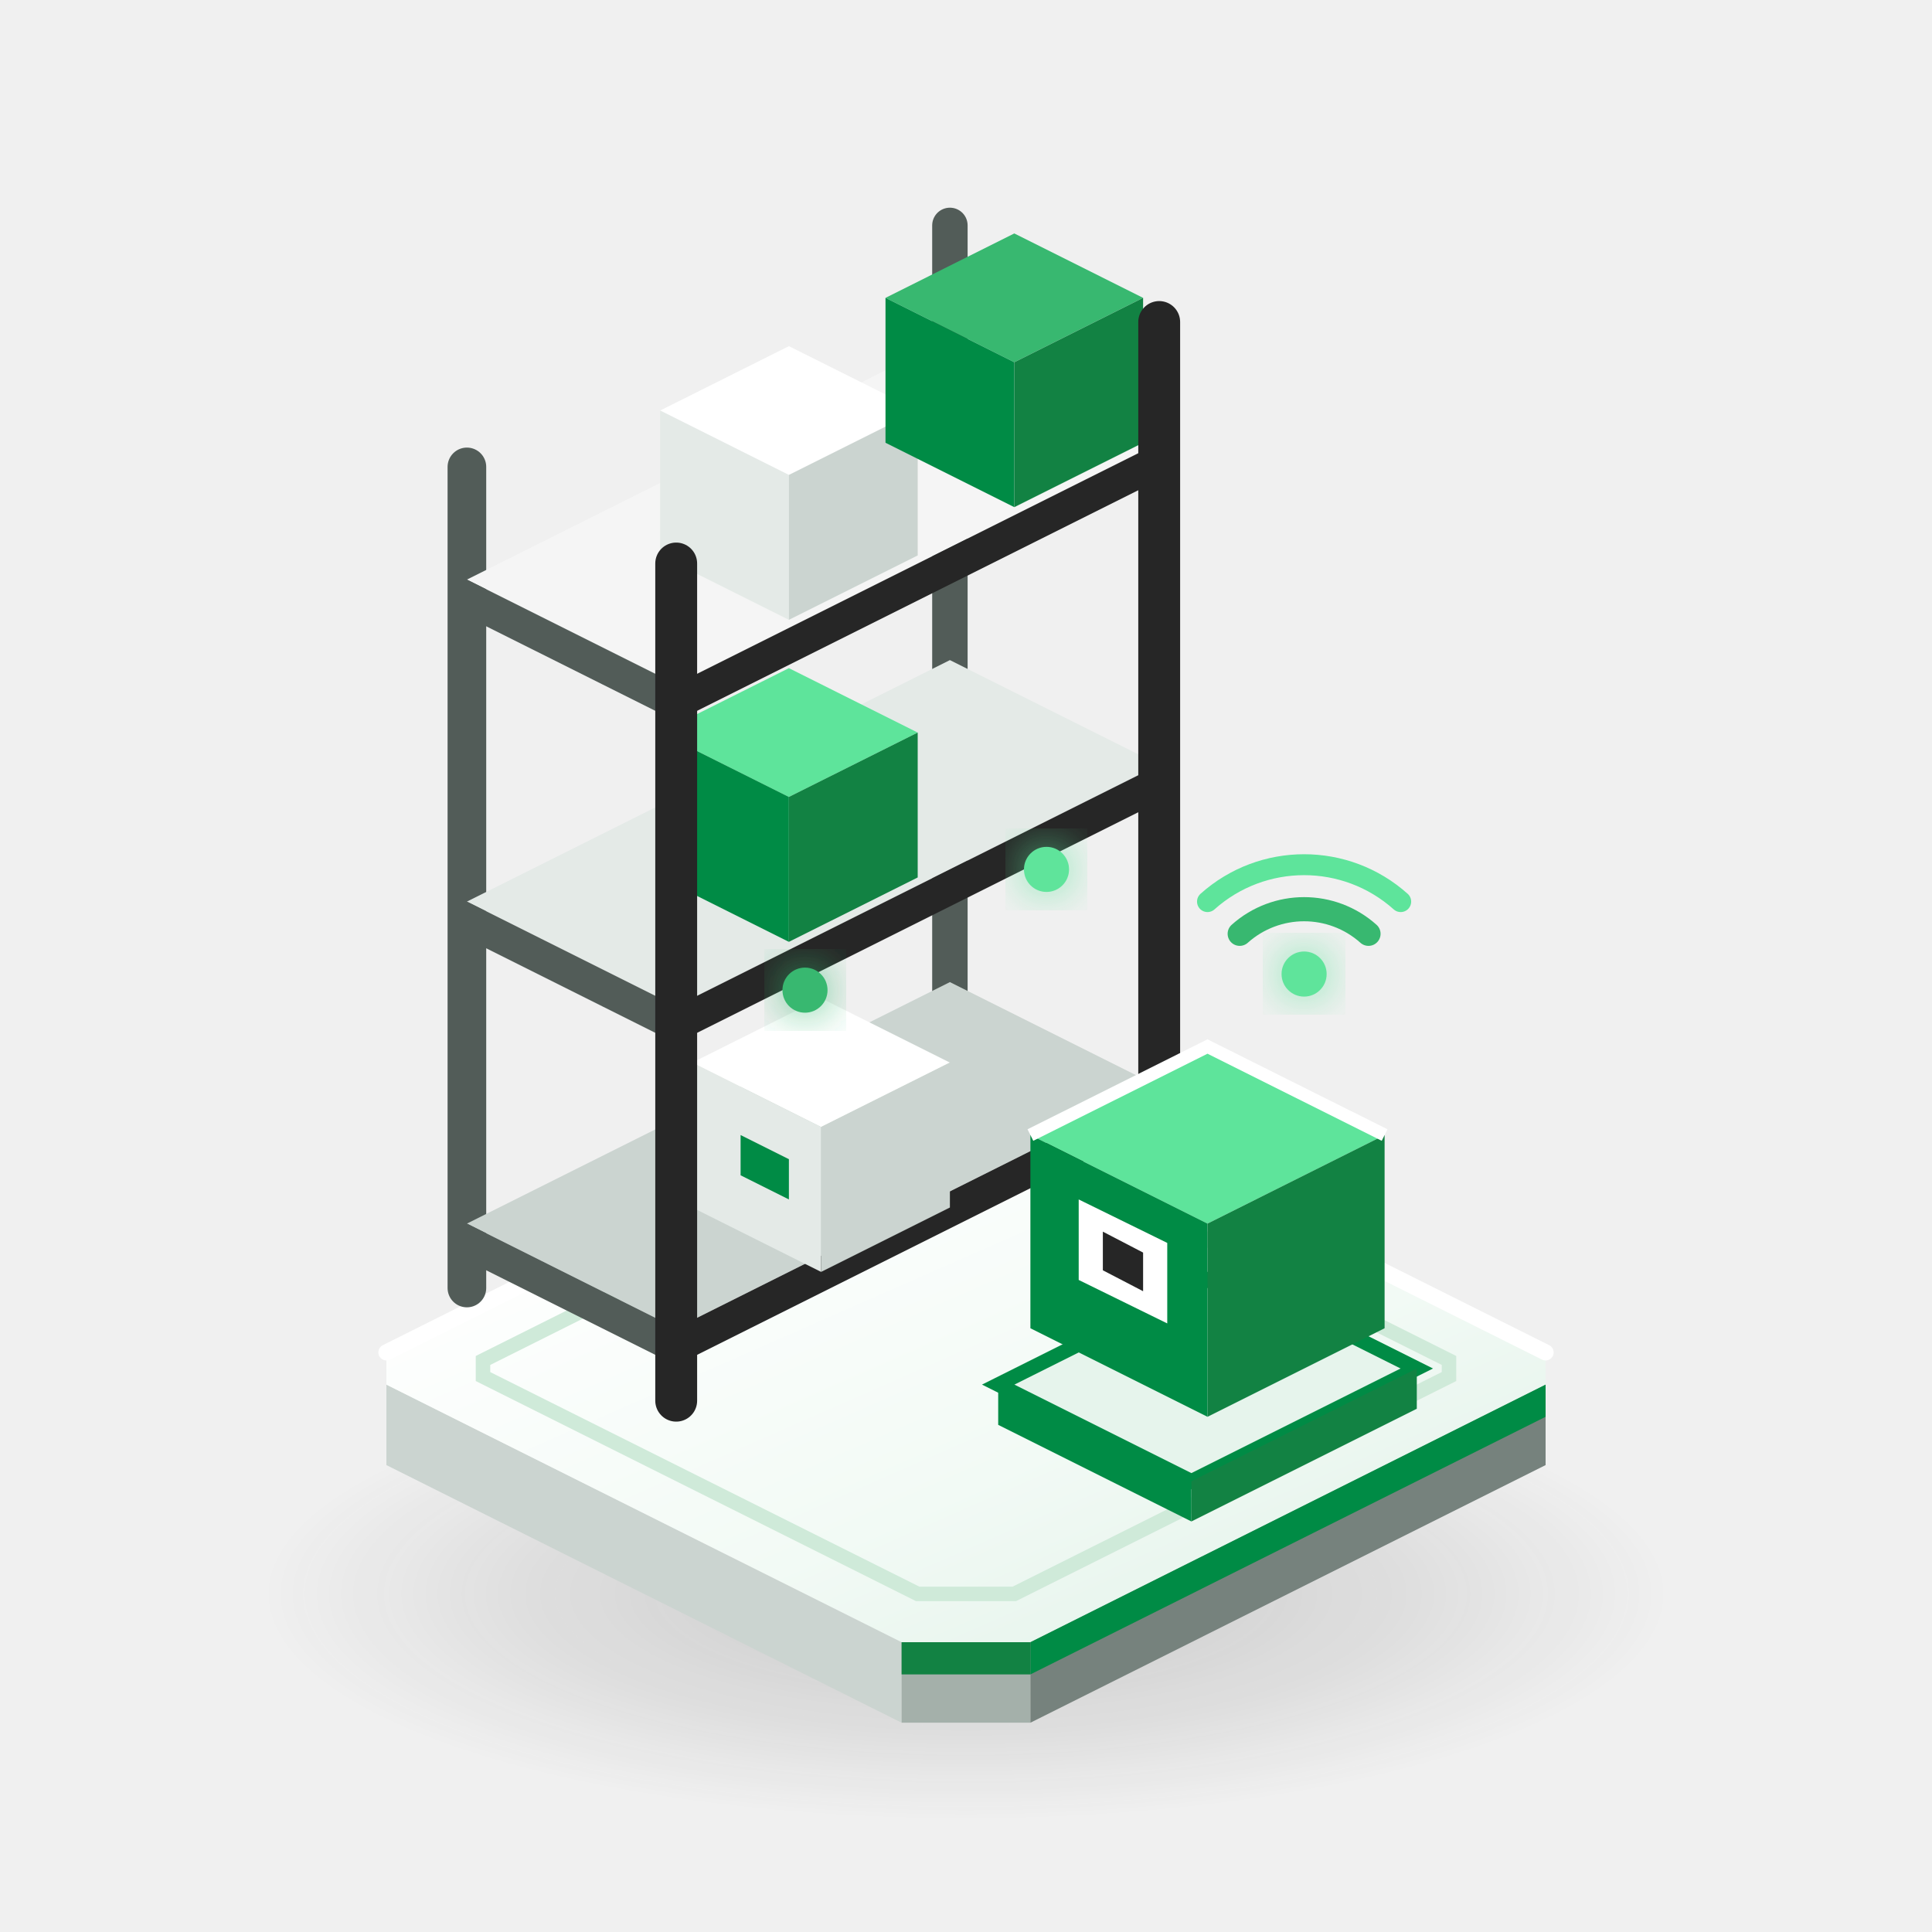
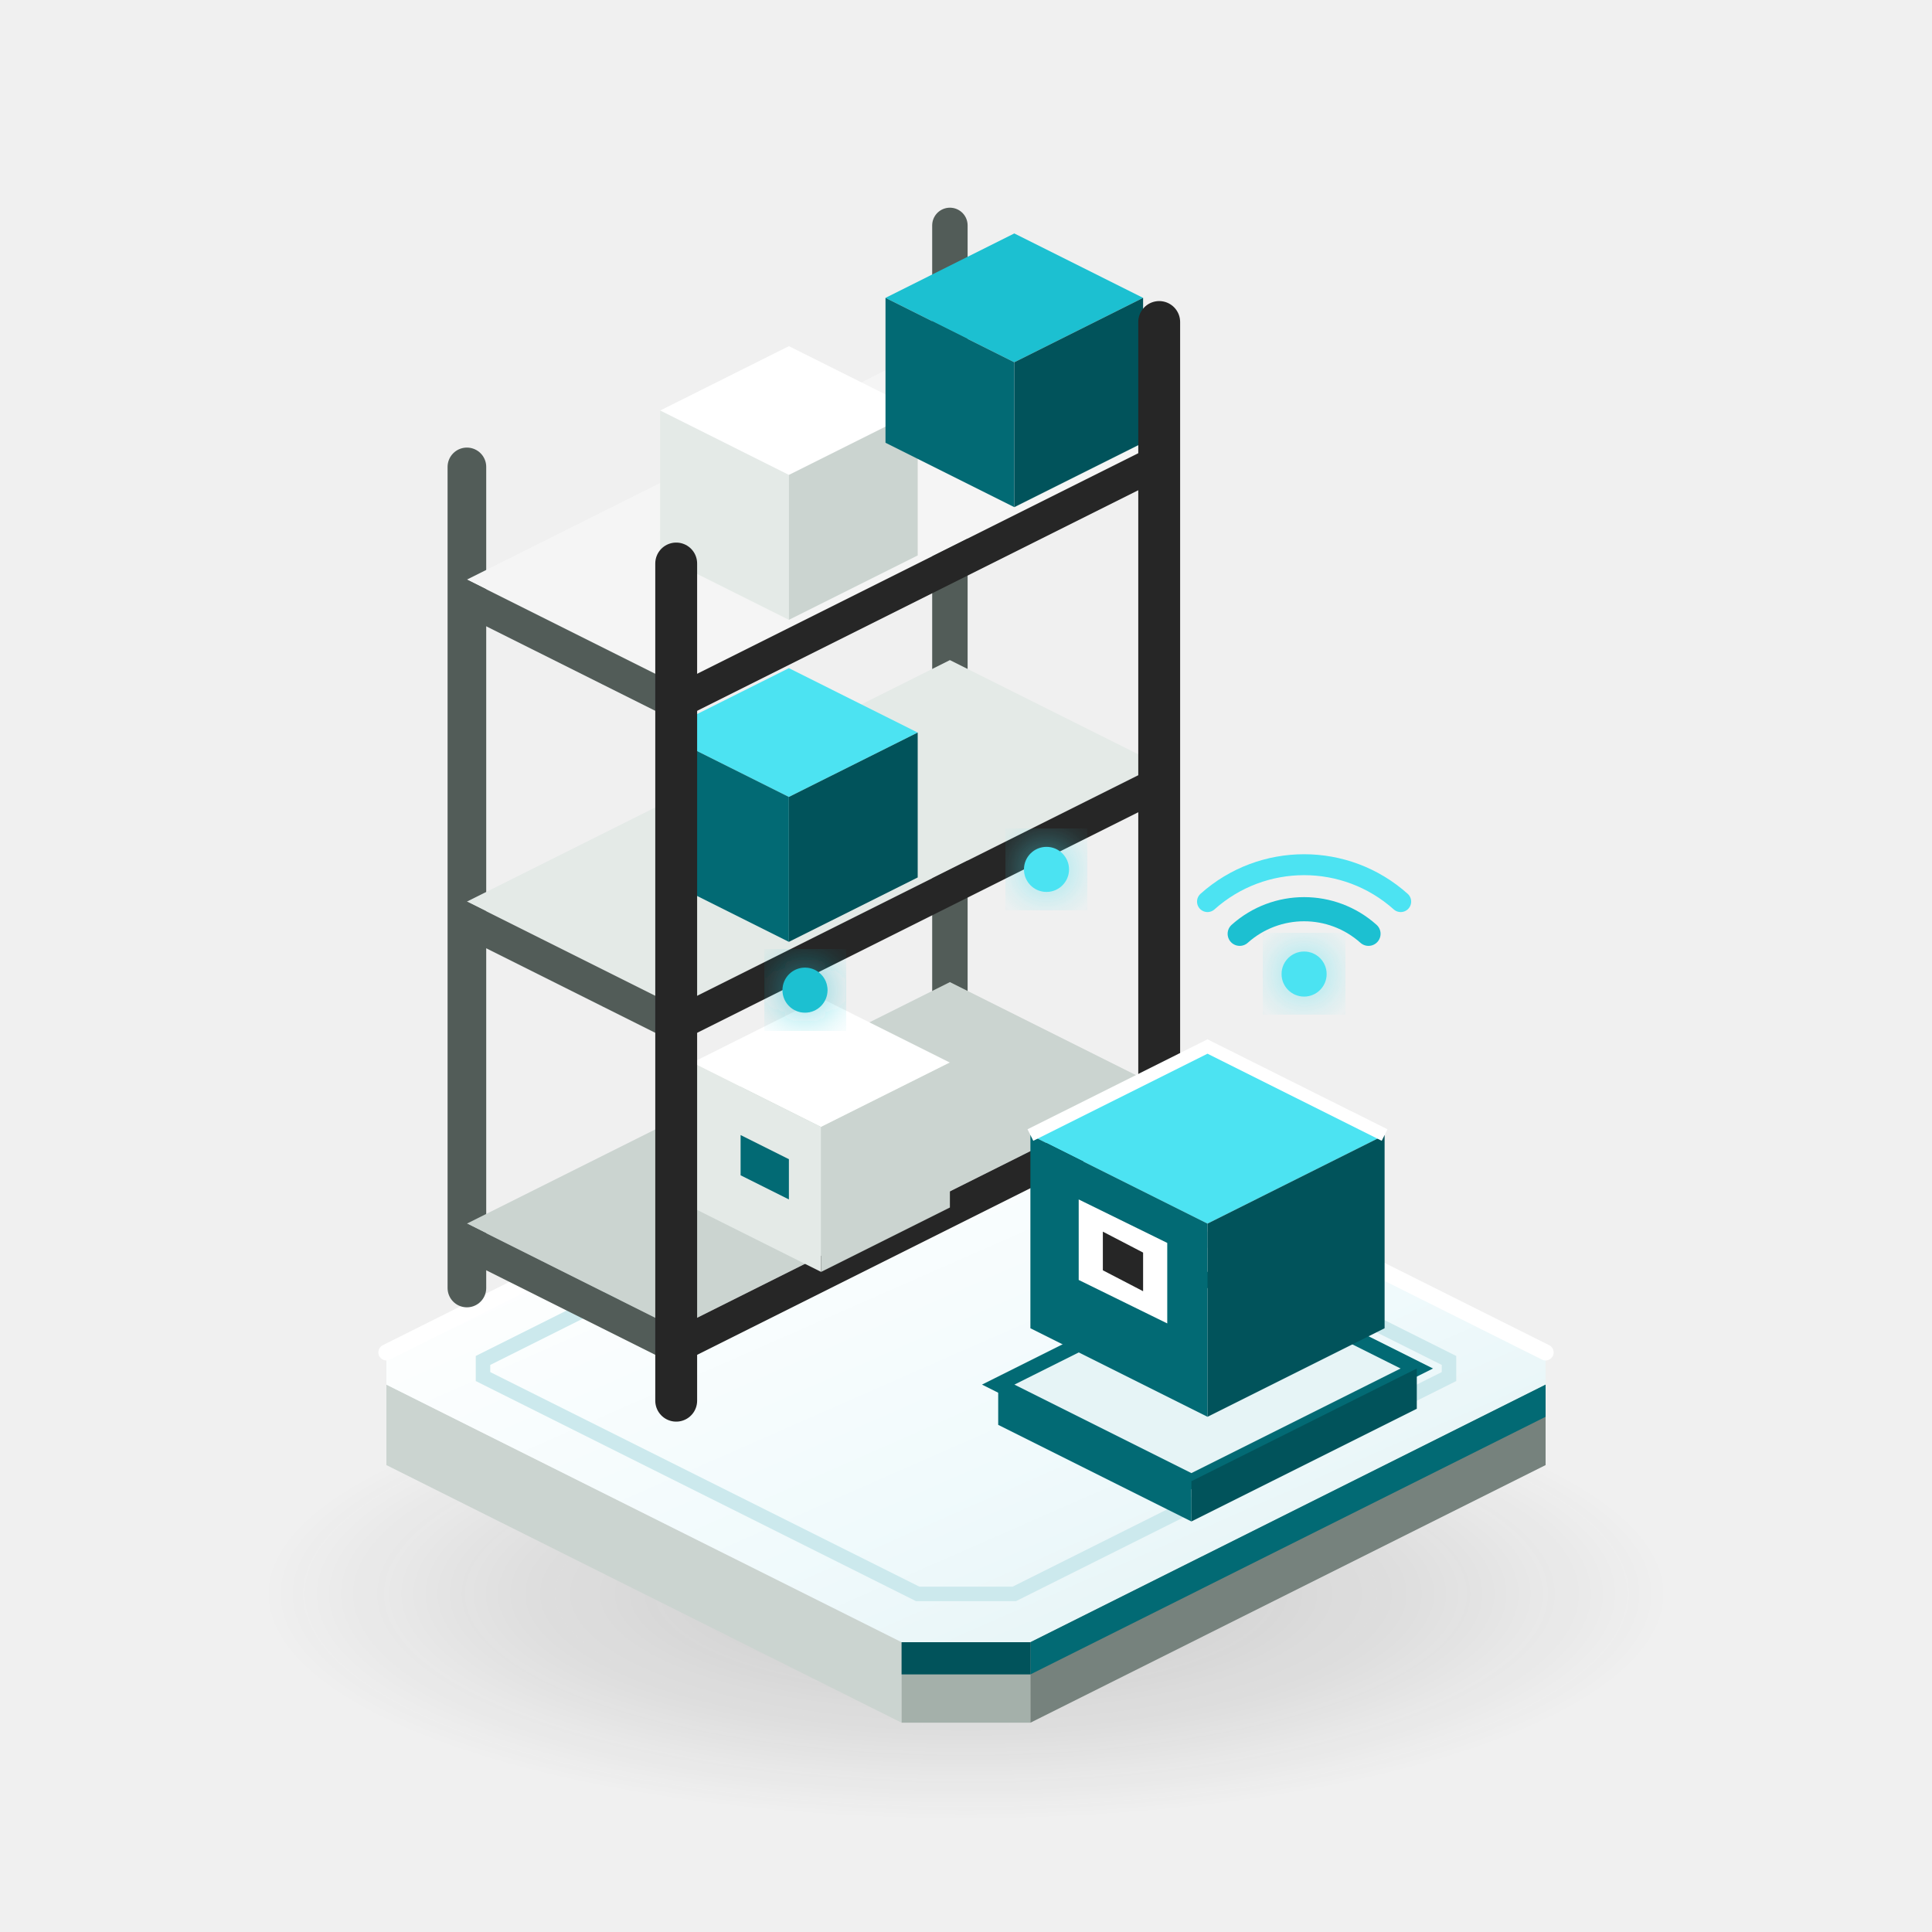
<svg xmlns="http://www.w3.org/2000/svg" viewBox="0 0 120 120" width="120" height="120" fill="none">
  <defs>
    <radialGradient id="wms-shadow" cx="50%" cy="50%" r="50%">
      <stop offset="0%" stop-color="#262626" stop-opacity="0.20" />
      <stop offset="65%" stop-color="#262626" stop-opacity="0.08" />
      <stop offset="100%" stop-color="#262626" stop-opacity="0" />
    </radialGradient>
    <linearGradient id="wms-deck" x1="20%" y1="15%" x2="85%" y2="85%">
      <stop offset="0%" stop-color="#FFFFFF" />
-       <stop offset="65%" stop-color="#F2FAF5" />
-       <stop offset="100%" stop-color="#E6F4EC" />
+       <stop offset="65%" stop-color="#F0FAFC" />
+       <stop offset="100%" stop-color="#E6F4F6" />
    </linearGradient>
    <filter id="wms-glow" x="-40%" y="-40%" width="180%" height="180%">
      <feGaussianBlur stdDeviation="1.5" result="blur" />
      <feMerge>
        <feMergeNode in="blur" />
        <feMergeNode in="SourceGraphic" />
      </feMerge>
    </filter>
    <style>
      .wms-active-box { animation: wms-glide 4s ease-in-out infinite; }
      .wms-rfid-1 { animation: wms-wave 2.2s ease-out 0s infinite; }
      .wms-rfid-2 { animation: wms-wave 2.2s ease-out 0.55s infinite; }
      .wms-bay-led-1 { animation: wms-led 2.8s ease-in-out 0s infinite; }
      .wms-bay-led-2 { animation: wms-led 2.8s ease-in-out 1.4s infinite; }
      @keyframes wms-glide {
        0%, 100% { transform: translate(0px, 0px); }
        45%, 60% { transform: translate(-8px, -10px); }
      }
      @keyframes wms-wave {
        0% { transform: scale(0.7); opacity: 0.95; }
        100% { transform: scale(1.65); opacity: 0; }
      }
      @keyframes wms-led {
        0%, 100% { opacity: 0.45; }
        50% { opacity: 1; }
      }
      @media (prefers-reduced-motion: reduce) {
        *, *::before, *::after { animation: none !important; }
      }
    </style>
  </defs>
  <ellipse cx="60" cy="99" rx="44" ry="14" fill="url(#wms-shadow)" />
  <g id="wms-plinth">
    <polygon points="24,86 56,102 56,107 24,91" fill="#CBD4D0" />
    <polygon points="56,102 64,102 64,107 56,107" fill="#A4B0AA" />
    <polygon points="64,102 96,86 96,91 64,107" fill="#76827D" />
    <polygon points="56,68 64,68 96,84 96,86 64,102 56,102 24,86 24,84" fill="url(#wms-deck)" />
    <polyline points="24,84 56,68 64,68 96,84" stroke="#FFFFFF" stroke-width="1" stroke-linecap="round" />
-     <polygon points="57,71 63,71 90,84.5 90,85.5 63,99 57,99 30,85.5 30,84.5" fill="none" stroke="#CFEAD9" stroke-width="0.9" />
-     <polygon points="64,102 96,86 96,88 64,104" fill="#008B45" />
-     <polygon points="56,102 64,102 64,104 56,104" fill="#128243" />
+     <polygon points="57,71 63,71 90,84.5 90,85.5 63,99 57,99 30,85.5 30,84.5" fill="none" stroke="#CCE9ED" stroke-width="0.9" />
+     <polygon points="64,102 96,86 96,88 64,104" fill="#026A74" />
+     <polygon points="56,102 64,102 64,104 56,104" fill="#01535B" />
  </g>
  <g id="wms-rack">
    <line x1="29" y1="29" x2="29" y2="80" stroke="#525C58" stroke-width="2.4" stroke-linecap="round" />
    <line x1="59" y1="14" x2="59" y2="65" stroke="#525C58" stroke-width="2.2" stroke-linecap="round" />
    <polygon points="29,76 59,61 72,67.5 42,82.5" fill="#CBD4D0" />
    <polygon points="29,76 42,82.5 42,84.8 29,78.3" fill="#525C58" />
    <polygon points="42,82.5 72,67.5 72,69.8 42,84.8" fill="#262626" />
    <polygon points="29,56 59,41 72,47.5 42,62.5" fill="#E4EAE7" />
    <polygon points="29,56 42,62.5 42,64.8 29,58.3" fill="#525C58" />
    <polygon points="42,62.5 72,47.5 72,49.8 42,64.8" fill="#262626" />
    <g id="wms-box-bot">
      <polygon points="43,66 51,62 59,66 51,70" fill="#FFFFFF" />
      <polygon points="43,66 51,70 51,79 43,75" fill="#E4EAE7" />
      <polygon points="51,70 59,66 59,75 51,79" fill="#CBD4D0" />
-       <polygon points="46,70.5 49,72 49,74.5 46,73" fill="#008B45" />
+       <polygon points="46,70.5 49,72 49,74.5 46,73" fill="#026A74" />
    </g>
    <g id="wms-box-mid">
-       <polygon points="41,45.5 49,41.5 57,45.5 49,49.5" fill="#5EE49B" />
-       <polygon points="41,45.5 49,49.5 49,58.5 41,54.5" fill="#008B45" />
-       <polygon points="49,49.5 57,45.5 57,54.5 49,58.5" fill="#128243" />
+       <polygon points="41,45.5 49,41.5 57,45.5 49,49.5" fill="#4CE3F2" />
+       <polygon points="41,45.5 49,49.5 49,58.5 41,54.5" fill="#026A74" />
+       <polygon points="49,49.5 57,45.5 57,54.5 49,58.5" fill="#01535B" />
    </g>
    <polygon points="29,36 59,21 72,27.5 42,42.5" fill="#F5F5F5" />
    <polygon points="29,36 42,42.5 42,44.8 29,38.3" fill="#525C58" />
    <polygon points="42,42.5 72,27.5 72,29.8 42,44.8" fill="#262626" />
    <g id="wms-box-top1">
      <polygon points="41,25.5 49,21.5 57,25.5 49,29.5" fill="#FFFFFF" />
      <polygon points="41,25.5 49,29.5 49,38.5 41,34.5" fill="#E4EAE7" />
      <polygon points="49,29.5 57,25.5 57,34.5 49,38.5" fill="#CBD4D0" />
    </g>
    <g id="wms-box-top2">
-       <polygon points="55,18.5 63,14.5 71,18.5 63,22.5" fill="#38B870" />
-       <polygon points="55,18.5 63,22.5 63,31.5 55,27.5" fill="#008B45" />
-       <polygon points="63,22.5 71,18.5 71,27.5 63,31.5" fill="#128243" />
+       <polygon points="55,18.5 63,14.5 71,18.5 63,22.5" fill="#1CC0D1" />
+       <polygon points="55,18.5 63,22.5 63,31.5 55,27.5" fill="#026A74" />
+       <polygon points="63,22.5 71,18.5 71,27.5 63,31.5" fill="#01535B" />
    </g>
    <line x1="42" y1="35" x2="42" y2="87" stroke="#262626" stroke-width="2.6" stroke-linecap="round" />
    <line x1="72" y1="20" x2="72" y2="72" stroke="#262626" stroke-width="2.6" stroke-linecap="round" />
-     <circle class="wms-bay-led-1" cx="50" cy="61.5" r="1.4" fill="#38B870" filter="url(#wms-glow)" />
-     <circle class="wms-bay-led-2" cx="65" cy="54" r="1.4" fill="#5EE49B" filter="url(#wms-glow)" />
+     <circle class="wms-bay-led-1" cx="50" cy="61.5" r="1.4" fill="#1CC0D1" filter="url(#wms-glow)" />
+     <circle class="wms-bay-led-2" cx="65" cy="54" r="1.4" fill="#4CE3F2" filter="url(#wms-glow)" />
  </g>
-   <polygon points="62,86 76,79 88,85 74,92" fill="#E6F4EC" stroke="#008B45" stroke-width="0.9" />
-   <polygon points="62,86 74,92 74,94.5 62,88.5" fill="#008B45" />
-   <polygon points="74,92 88,85 88,87.5 74,94.5" fill="#128243" />
+   <polygon points="62,86 76,79 88,85 74,92" fill="#E6F4F6" stroke="#026A74" stroke-width="0.9" />
+   <polygon points="62,86 74,92 74,94.5 62,88.5" fill="#026A74" />
+   <polygon points="74,92 88,85 88,87.5 74,94.5" fill="#01535B" />
  <g class="wms-active-box">
-     <polygon points="75,65 86,70.5 75,76 64,70.5" fill="#5EE49B" />
-     <polygon points="64,70.5 75,76 75,88 64,82.5" fill="#008B45" />
-     <polygon points="75,76 86,70.5 86,82.5 75,88" fill="#128243" />
+     <polygon points="75,65 86,70.5 75,76 64,70.5" fill="#4CE3F2" />
+     <polygon points="64,70.5 75,76 75,88 64,82.5" fill="#026A74" />
+     <polygon points="75,76 86,70.5 86,82.5 75,88" fill="#01535B" />
    <polyline points="64,70.5 75,65 86,70.5" stroke="#FFFFFF" stroke-width="0.8" />
    <polygon points="67,74.5 72.5,77.2 72.5,82.2 67,79.5" fill="#FFFFFF" />
    <polygon points="68.5,76.5 71,77.8 71,80.2 68.5,78.9" fill="#262626" />
    <g transform="translate(81, 61)">
-       <path class="wms-rfid-1" d="M -4,-3 A 6 6 0 0 1 4,-3" stroke="#38B870" stroke-width="1.5" stroke-linecap="round" />
-       <path class="wms-rfid-2" d="M -6,-5 A 9 9 0 0 1 6,-5" stroke="#5EE49B" stroke-width="1.3" stroke-linecap="round" />
-       <circle cx="0" cy="-0.5" r="1.4" fill="#5EE49B" filter="url(#wms-glow)" />
+       <path class="wms-rfid-1" d="M -4,-3 A 6 6 0 0 1 4,-3" stroke="#1CC0D1" stroke-width="1.5" stroke-linecap="round" />
+       <path class="wms-rfid-2" d="M -6,-5 A 9 9 0 0 1 6,-5" stroke="#4CE3F2" stroke-width="1.3" stroke-linecap="round" />
+       <circle cx="0" cy="-0.5" r="1.4" fill="#4CE3F2" filter="url(#wms-glow)" />
    </g>
  </g>
</svg>
